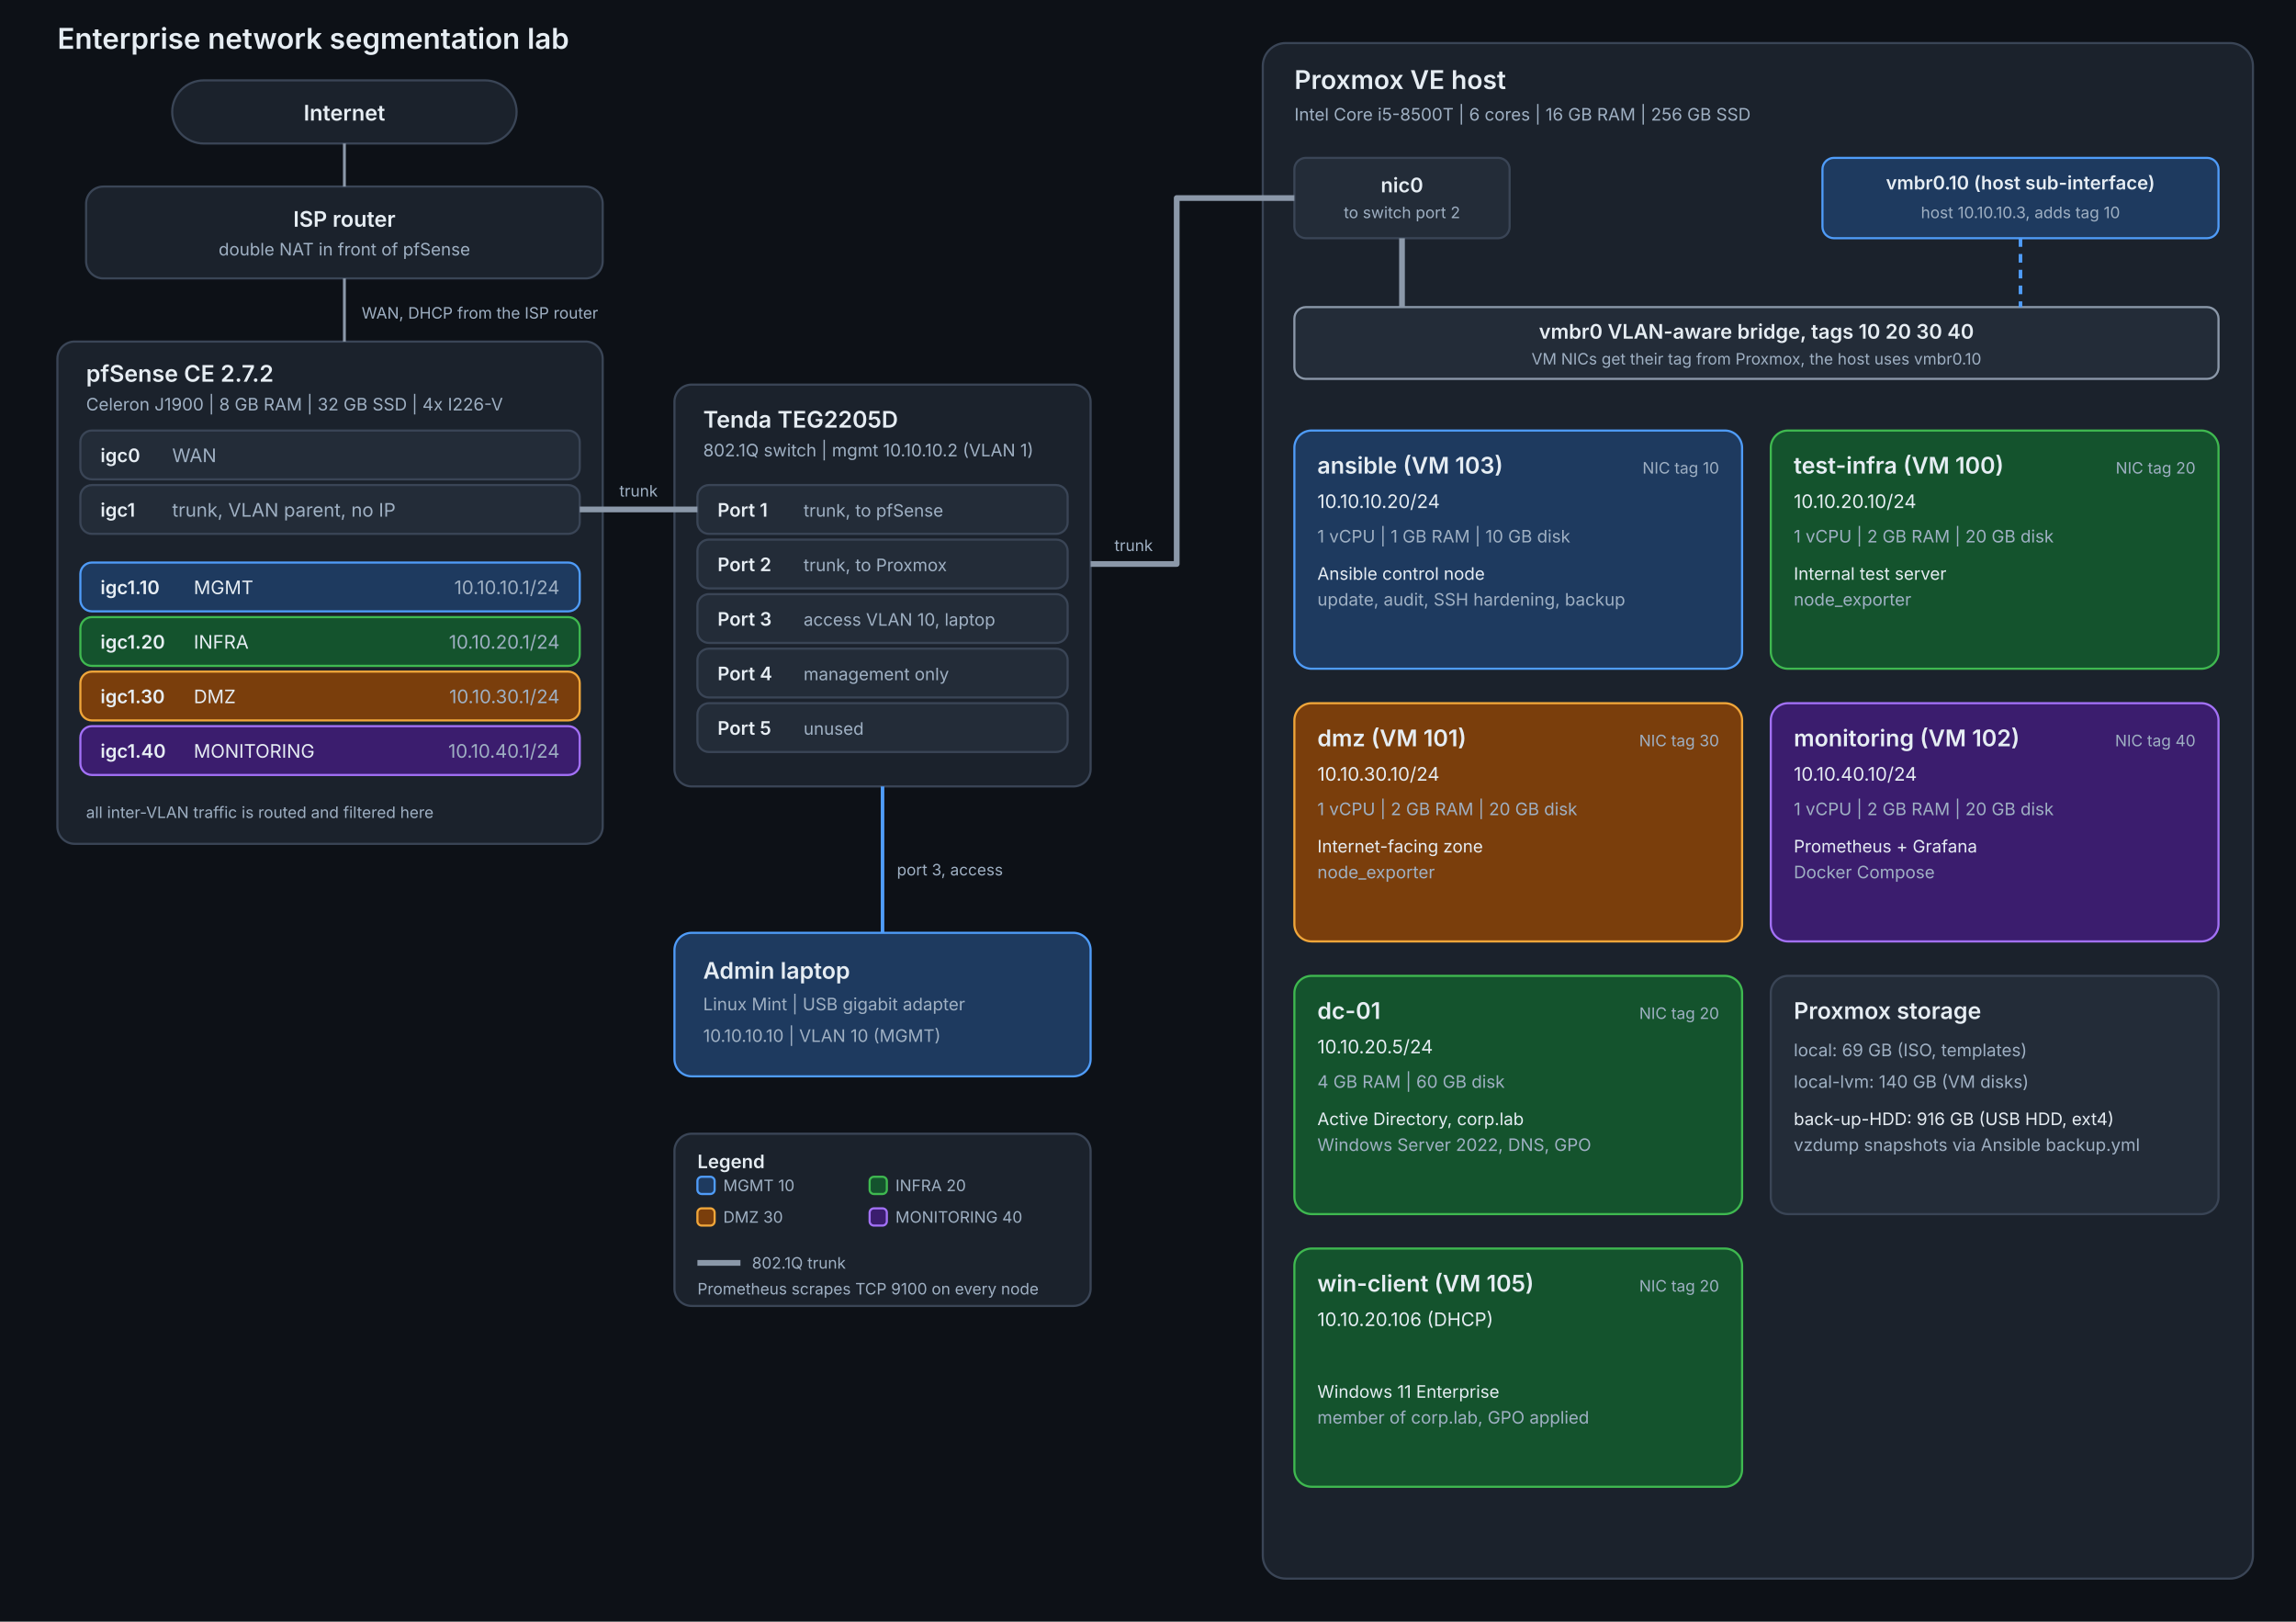
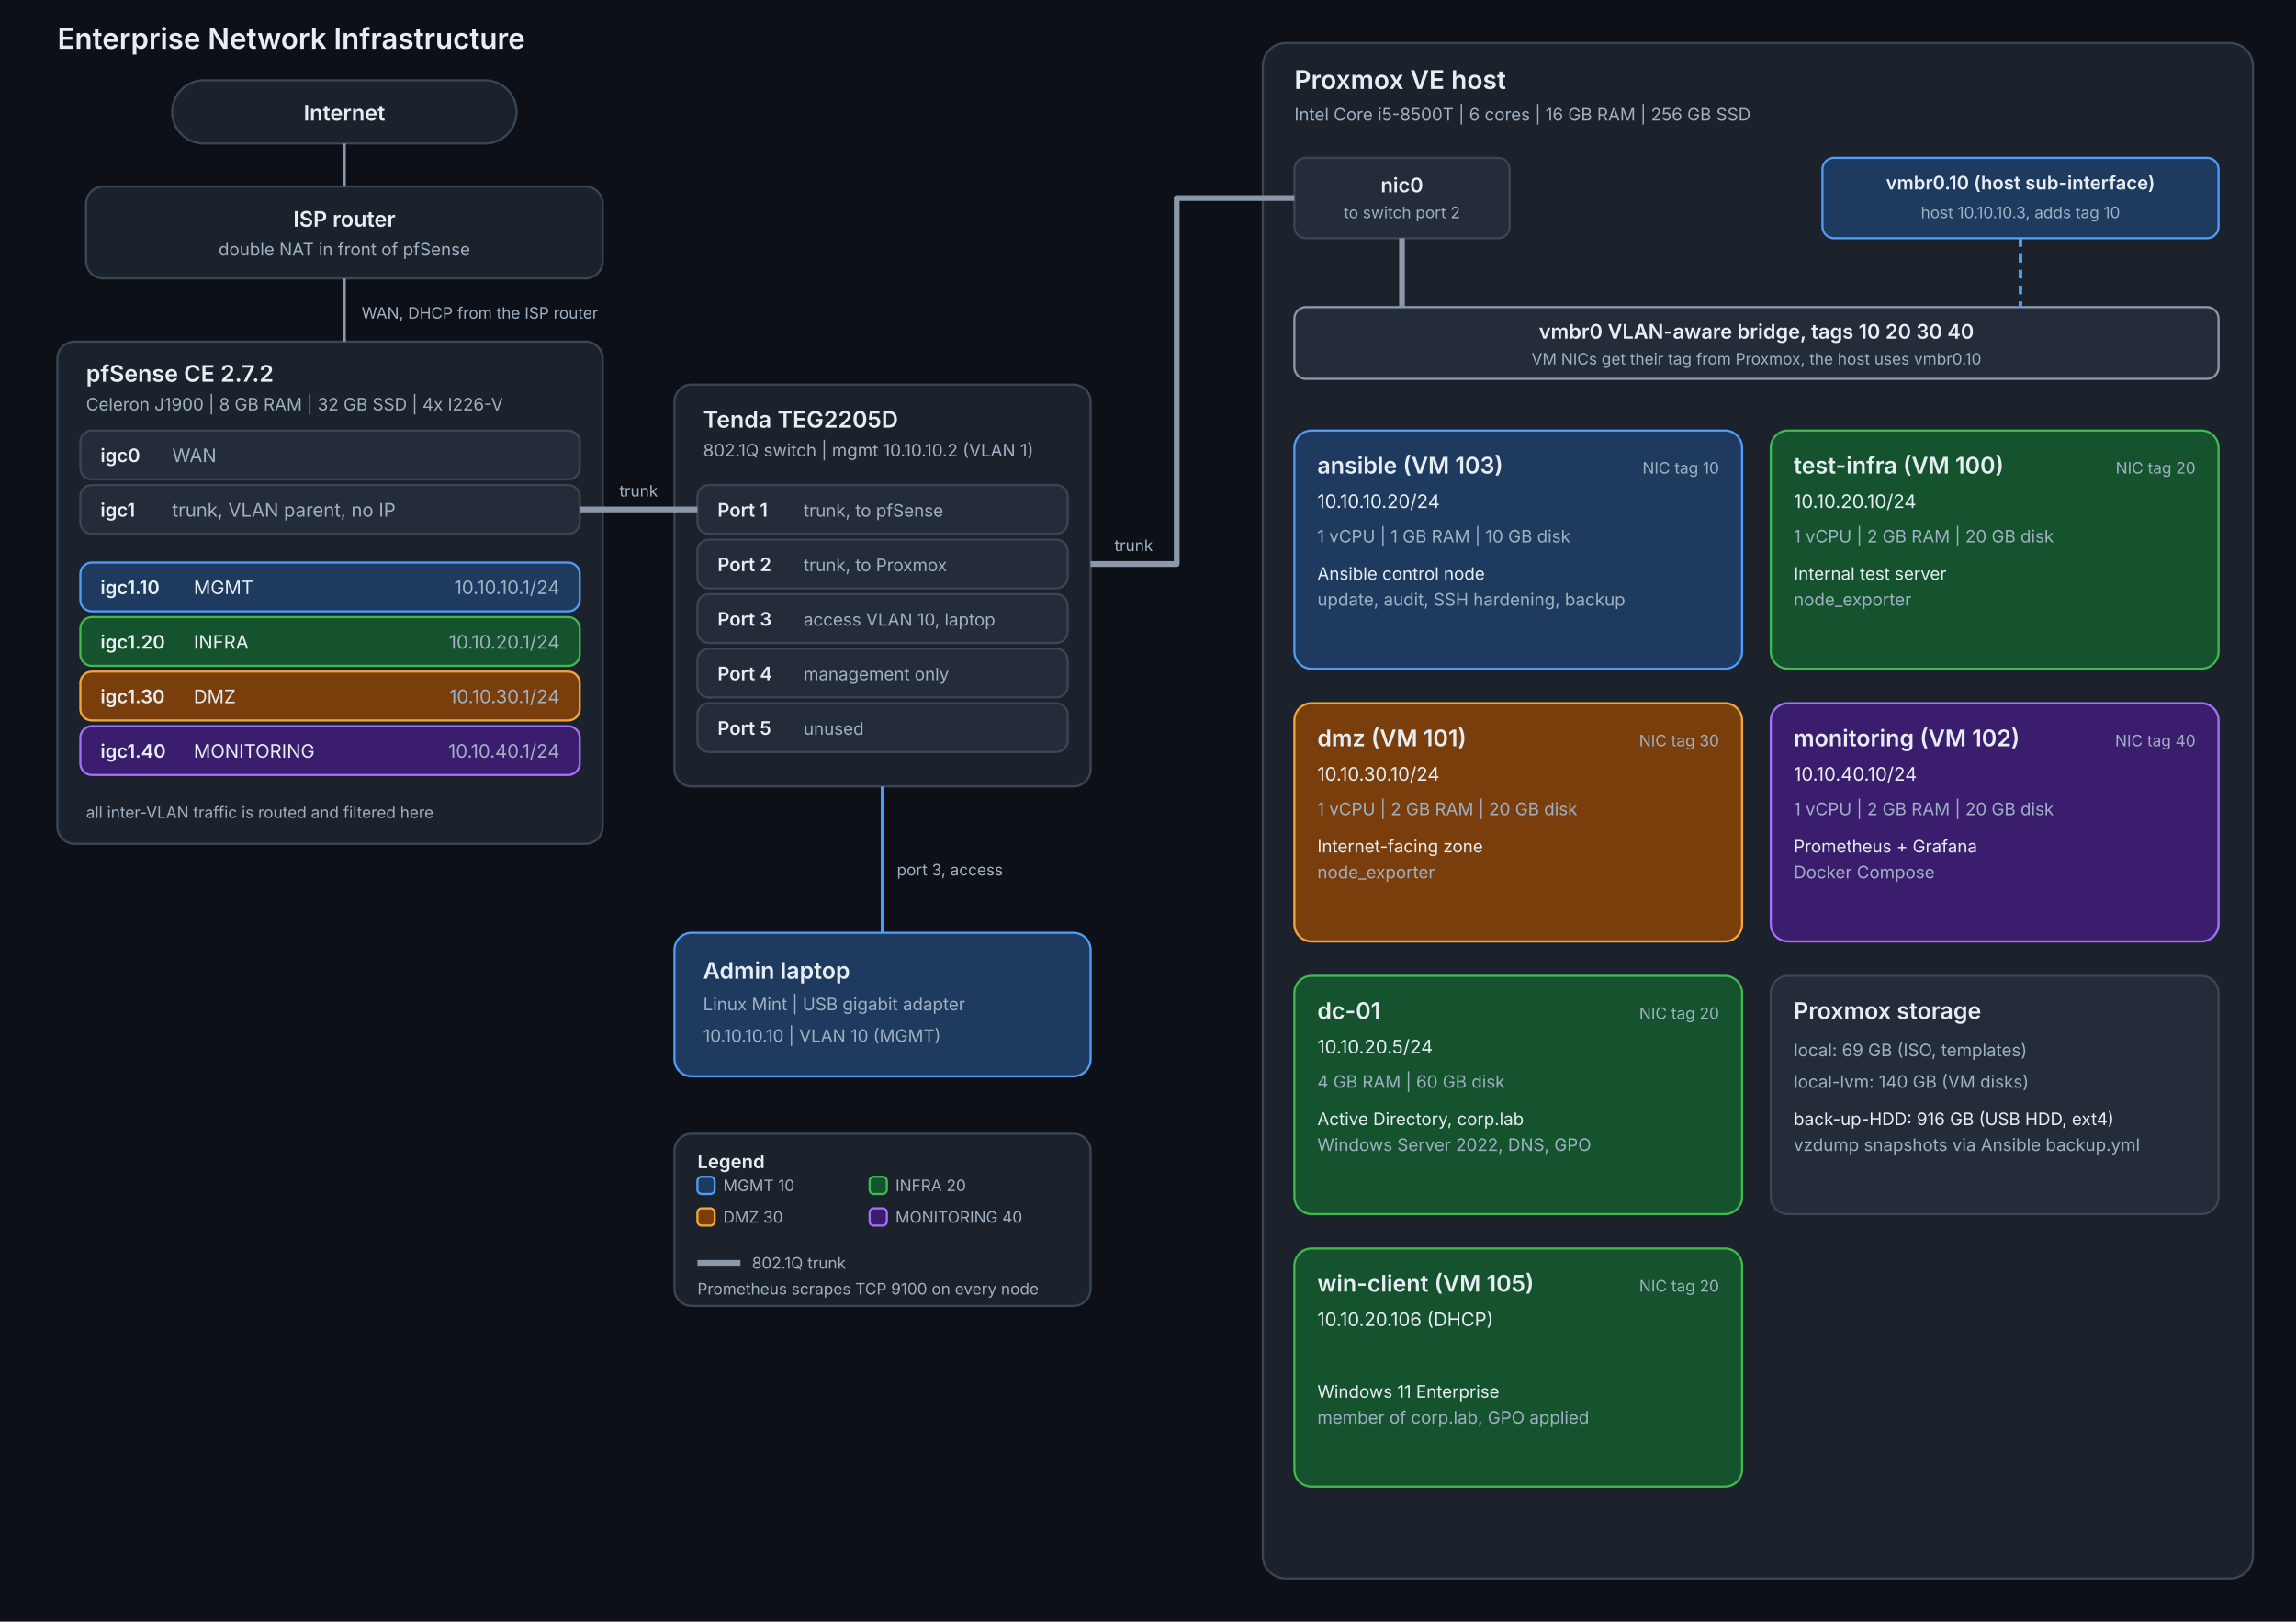
<svg xmlns="http://www.w3.org/2000/svg" width="1600" height="1130" viewBox="0 0 1600 1130">
  <rect width="1600" height="1130" fill="#0d1117" />
-   <text x="40" y="34" font-size="20" fill="#e6edf3" font-weight="600" text-anchor="start" font-family="Inter, Segoe UI, Helvetica, Arial, sans-serif">Enterprise network segmentation lab</text>
+   <text x="40" y="34" font-size="20" fill="#e6edf3" font-weight="600" text-anchor="start" font-family="Inter, Segoe UI, Helvetica, Arial, sans-serif">Enterprise Network Infrastructure</text>
  <rect x="120" y="56" width="240" height="44" rx="22" fill="#1b222c" stroke="#3a4556" stroke-width="1.5" />
  <text x="240" y="84" font-size="15" fill="#e6edf3" font-weight="600" text-anchor="middle" font-family="Inter, Segoe UI, Helvetica, Arial, sans-serif">Internet</text>
  <rect x="60" y="130" width="360" height="64" rx="12" fill="#1b222c" stroke="#3a4556" stroke-width="1.5" />
  <text x="240" y="158" font-size="15" fill="#e6edf3" font-weight="600" text-anchor="middle" font-family="Inter, Segoe UI, Helvetica, Arial, sans-serif">ISP router</text>
  <text x="240" y="178" font-size="12" fill="#9fb0c3" font-weight="400" text-anchor="middle" font-family="Inter, Segoe UI, Helvetica, Arial, sans-serif">double NAT in front of pfSense</text>
  <polyline points="240,100 240,130" fill="none" stroke="#8b98a9" stroke-width="2" stroke-linejoin="round" />
  <rect x="40" y="238" width="380" height="350" rx="12" fill="#1b222c" stroke="#3a4556" stroke-width="1.5" />
  <text x="60" y="266" font-size="16" fill="#e6edf3" font-weight="600" text-anchor="start" font-family="Inter, Segoe UI, Helvetica, Arial, sans-serif">pfSense CE 2.7.2</text>
  <text x="60" y="286" font-size="12" fill="#9fb0c3" font-weight="400" text-anchor="start" font-family="Inter, Segoe UI, Helvetica, Arial, sans-serif">Celeron J1900 | 8 GB RAM | 32 GB SSD | 4x I226-V</text>
  <polyline points="240,194 240,238" fill="none" stroke="#8b98a9" stroke-width="2" stroke-linejoin="round" />
  <text x="252" y="222" font-size="11" fill="#9fb0c3" font-weight="400" text-anchor="start" font-family="Inter, Segoe UI, Helvetica, Arial, sans-serif">WAN, DHCP from the ISP router</text>
  <rect x="56" y="300" width="348" height="34" rx="8" fill="#232c38" stroke="#3a4556" stroke-width="1.5" />
  <text x="70" y="322" font-size="13" fill="#e6edf3" font-weight="600" text-anchor="start" font-family="Inter, Segoe UI, Helvetica, Arial, sans-serif">igc0</text>
  <text x="120" y="322" font-size="13" fill="#9fb0c3" font-weight="400" text-anchor="start" font-family="Inter, Segoe UI, Helvetica, Arial, sans-serif">WAN</text>
  <rect x="56" y="338" width="348" height="34" rx="8" fill="#232c38" stroke="#3a4556" stroke-width="1.5" />
  <text x="70" y="360" font-size="13" fill="#e6edf3" font-weight="600" text-anchor="start" font-family="Inter, Segoe UI, Helvetica, Arial, sans-serif">igc1</text>
  <text x="120" y="360" font-size="13" fill="#9fb0c3" font-weight="400" text-anchor="start" font-family="Inter, Segoe UI, Helvetica, Arial, sans-serif">trunk, VLAN parent, no IP</text>
  <rect x="56" y="392" width="348" height="34" rx="8" fill="#1e3a5f" stroke="#4f9cf9" stroke-width="1.5" />
  <text x="70" y="414" font-size="13" fill="#e6edf3" font-weight="600" text-anchor="start" font-family="Inter, Segoe UI, Helvetica, Arial, sans-serif">igc1.10</text>
  <text x="135" y="414" font-size="13" fill="#e6edf3" font-weight="400" text-anchor="start" font-family="Inter, Segoe UI, Helvetica, Arial, sans-serif">MGMT</text>
  <text x="390" y="414" font-size="13" fill="#9fb0c3" font-weight="400" text-anchor="end" font-family="Inter, Segoe UI, Helvetica, Arial, sans-serif">10.10.10.1/24</text>
  <rect x="56" y="430" width="348" height="34" rx="8" fill="#14532d" stroke="#3fb950" stroke-width="1.5" />
  <text x="70" y="452" font-size="13" fill="#e6edf3" font-weight="600" text-anchor="start" font-family="Inter, Segoe UI, Helvetica, Arial, sans-serif">igc1.20</text>
  <text x="135" y="452" font-size="13" fill="#e6edf3" font-weight="400" text-anchor="start" font-family="Inter, Segoe UI, Helvetica, Arial, sans-serif">INFRA</text>
  <text x="390" y="452" font-size="13" fill="#9fb0c3" font-weight="400" text-anchor="end" font-family="Inter, Segoe UI, Helvetica, Arial, sans-serif">10.10.20.1/24</text>
  <rect x="56" y="468" width="348" height="34" rx="8" fill="#7a3e0c" stroke="#f0a63a" stroke-width="1.5" />
  <text x="70" y="490" font-size="13" fill="#e6edf3" font-weight="600" text-anchor="start" font-family="Inter, Segoe UI, Helvetica, Arial, sans-serif">igc1.30</text>
  <text x="135" y="490" font-size="13" fill="#e6edf3" font-weight="400" text-anchor="start" font-family="Inter, Segoe UI, Helvetica, Arial, sans-serif">DMZ</text>
  <text x="390" y="490" font-size="13" fill="#9fb0c3" font-weight="400" text-anchor="end" font-family="Inter, Segoe UI, Helvetica, Arial, sans-serif">10.10.30.1/24</text>
  <rect x="56" y="506" width="348" height="34" rx="8" fill="#3b1d6e" stroke="#a371f7" stroke-width="1.5" />
  <text x="70" y="528" font-size="13" fill="#e6edf3" font-weight="600" text-anchor="start" font-family="Inter, Segoe UI, Helvetica, Arial, sans-serif">igc1.40</text>
  <text x="135" y="528" font-size="13" fill="#e6edf3" font-weight="400" text-anchor="start" font-family="Inter, Segoe UI, Helvetica, Arial, sans-serif">MONITORING</text>
  <text x="390" y="528" font-size="13" fill="#9fb0c3" font-weight="400" text-anchor="end" font-family="Inter, Segoe UI, Helvetica, Arial, sans-serif">10.10.40.1/24</text>
  <text x="60" y="570" font-size="11" fill="#9fb0c3" font-weight="400" text-anchor="start" font-family="Inter, Segoe UI, Helvetica, Arial, sans-serif">all inter-VLAN traffic is routed and filtered here</text>
  <rect x="470" y="268" width="290" height="280" rx="12" fill="#1b222c" stroke="#3a4556" stroke-width="1.5" />
  <text x="490" y="298" font-size="16" fill="#e6edf3" font-weight="600" text-anchor="start" font-family="Inter, Segoe UI, Helvetica, Arial, sans-serif">Tenda TEG2205D</text>
  <text x="490" y="318" font-size="12" fill="#9fb0c3" font-weight="400" text-anchor="start" font-family="Inter, Segoe UI, Helvetica, Arial, sans-serif">802.1Q switch | mgmt 10.10.10.2 (VLAN 1)</text>
  <rect x="486" y="338" width="258" height="34" rx="8" fill="#232c38" stroke="#3a4556" stroke-width="1.5" />
  <text x="500" y="360" font-size="13" fill="#e6edf3" font-weight="600" text-anchor="start" font-family="Inter, Segoe UI, Helvetica, Arial, sans-serif">Port 1</text>
  <text x="560" y="360" font-size="12" fill="#9fb0c3" font-weight="400" text-anchor="start" font-family="Inter, Segoe UI, Helvetica, Arial, sans-serif">trunk, to pfSense</text>
  <rect x="486" y="376" width="258" height="34" rx="8" fill="#232c38" stroke="#3a4556" stroke-width="1.5" />
  <text x="500" y="398" font-size="13" fill="#e6edf3" font-weight="600" text-anchor="start" font-family="Inter, Segoe UI, Helvetica, Arial, sans-serif">Port 2</text>
  <text x="560" y="398" font-size="12" fill="#9fb0c3" font-weight="400" text-anchor="start" font-family="Inter, Segoe UI, Helvetica, Arial, sans-serif">trunk, to Proxmox</text>
  <rect x="486" y="414" width="258" height="34" rx="8" fill="#232c38" stroke="#3a4556" stroke-width="1.5" />
  <text x="500" y="436" font-size="13" fill="#e6edf3" font-weight="600" text-anchor="start" font-family="Inter, Segoe UI, Helvetica, Arial, sans-serif">Port 3</text>
  <text x="560" y="436" font-size="12" fill="#9fb0c3" font-weight="400" text-anchor="start" font-family="Inter, Segoe UI, Helvetica, Arial, sans-serif">access VLAN 10, laptop</text>
  <rect x="486" y="452" width="258" height="34" rx="8" fill="#232c38" stroke="#3a4556" stroke-width="1.5" />
  <text x="500" y="474" font-size="13" fill="#e6edf3" font-weight="600" text-anchor="start" font-family="Inter, Segoe UI, Helvetica, Arial, sans-serif">Port 4</text>
  <text x="560" y="474" font-size="12" fill="#9fb0c3" font-weight="400" text-anchor="start" font-family="Inter, Segoe UI, Helvetica, Arial, sans-serif">management only</text>
  <rect x="486" y="490" width="258" height="34" rx="8" fill="#232c38" stroke="#3a4556" stroke-width="1.5" />
  <text x="500" y="512" font-size="13" fill="#e6edf3" font-weight="600" text-anchor="start" font-family="Inter, Segoe UI, Helvetica, Arial, sans-serif">Port 5</text>
  <text x="560" y="512" font-size="12" fill="#9fb0c3" font-weight="400" text-anchor="start" font-family="Inter, Segoe UI, Helvetica, Arial, sans-serif">unused</text>
  <polyline points="404,355 486,355" fill="none" stroke="#8b98a9" stroke-width="4" stroke-linejoin="round" />
  <text x="445" y="346" font-size="11" fill="#9fb0c3" font-weight="400" text-anchor="middle" font-family="Inter, Segoe UI, Helvetica, Arial, sans-serif">trunk</text>
  <rect x="470" y="650" width="290" height="100" rx="12" fill="#1e3a5f" stroke="#4f9cf9" stroke-width="1.5" />
  <text x="490" y="682" font-size="16" fill="#e6edf3" font-weight="600" text-anchor="start" font-family="Inter, Segoe UI, Helvetica, Arial, sans-serif">Admin laptop</text>
  <text x="490" y="704" font-size="12" fill="#9fb0c3" font-weight="400" text-anchor="start" font-family="Inter, Segoe UI, Helvetica, Arial, sans-serif">Linux Mint | USB gigabit adapter</text>
  <text x="490" y="726" font-size="12" fill="#9fb0c3" font-weight="400" text-anchor="start" font-family="Inter, Segoe UI, Helvetica, Arial, sans-serif">10.10.10.10 | VLAN 10 (MGMT)</text>
  <polyline points="615,650 615,548" fill="none" stroke="#4f9cf9" stroke-width="2.5" stroke-linejoin="round" />
  <text x="625" y="610" font-size="11" fill="#9fb0c3" font-weight="400" text-anchor="start" font-family="Inter, Segoe UI, Helvetica, Arial, sans-serif">port 3, access</text>
  <rect x="470" y="790" width="290" height="120" rx="12" fill="#1b222c" stroke="#3a4556" stroke-width="1.5" />
  <text x="486" y="814" font-size="13" fill="#e6edf3" font-weight="600" text-anchor="start" font-family="Inter, Segoe UI, Helvetica, Arial, sans-serif">Legend</text>
  <rect x="486" y="820" width="12" height="12" rx="3" fill="#1e3a5f" stroke="#4f9cf9" stroke-width="1.5" />
  <text x="504" y="830" font-size="11" fill="#9fb0c3" font-weight="400" text-anchor="start" font-family="Inter, Segoe UI, Helvetica, Arial, sans-serif">MGMT 10</text>
  <rect x="606" y="820" width="12" height="12" rx="3" fill="#14532d" stroke="#3fb950" stroke-width="1.5" />
  <text x="624" y="830" font-size="11" fill="#9fb0c3" font-weight="400" text-anchor="start" font-family="Inter, Segoe UI, Helvetica, Arial, sans-serif">INFRA 20</text>
  <rect x="486" y="842" width="12" height="12" rx="3" fill="#7a3e0c" stroke="#f0a63a" stroke-width="1.5" />
  <text x="504" y="852" font-size="11" fill="#9fb0c3" font-weight="400" text-anchor="start" font-family="Inter, Segoe UI, Helvetica, Arial, sans-serif">DMZ 30</text>
  <rect x="606" y="842" width="12" height="12" rx="3" fill="#3b1d6e" stroke="#a371f7" stroke-width="1.5" />
  <text x="624" y="852" font-size="11" fill="#9fb0c3" font-weight="400" text-anchor="start" font-family="Inter, Segoe UI, Helvetica, Arial, sans-serif">MONITORING 40</text>
  <polyline points="486,880 516,880" fill="none" stroke="#8b98a9" stroke-width="4" stroke-linejoin="round" />
  <text x="524" y="884" font-size="11" fill="#9fb0c3" font-weight="400" text-anchor="start" font-family="Inter, Segoe UI, Helvetica, Arial, sans-serif">802.1Q trunk</text>
  <text x="486" y="902" font-size="11" fill="#9fb0c3" font-weight="400" text-anchor="start" font-family="Inter, Segoe UI, Helvetica, Arial, sans-serif">Prometheus scrapes TCP 9100 on every node</text>
  <rect x="880" y="30" width="690" height="1070" rx="16" fill="#1b222c" stroke="#3a4556" stroke-width="1.5" />
  <text x="902" y="62" font-size="18" fill="#e6edf3" font-weight="600" text-anchor="start" font-family="Inter, Segoe UI, Helvetica, Arial, sans-serif">Proxmox VE host</text>
  <text x="902" y="84" font-size="12" fill="#9fb0c3" font-weight="400" text-anchor="start" font-family="Inter, Segoe UI, Helvetica, Arial, sans-serif">Intel Core i5-8500T | 6 cores | 16 GB RAM | 256 GB SSD</text>
  <rect x="902" y="110" width="150" height="56" rx="8" fill="#232c38" stroke="#3a4556" stroke-width="1.5" />
  <text x="977" y="134" font-size="14" fill="#e6edf3" font-weight="600" text-anchor="middle" font-family="Inter, Segoe UI, Helvetica, Arial, sans-serif">nic0</text>
  <text x="977" y="152" font-size="11" fill="#9fb0c3" font-weight="400" text-anchor="middle" font-family="Inter, Segoe UI, Helvetica, Arial, sans-serif">to switch port 2</text>
  <rect x="1270" y="110" width="276" height="56" rx="8" fill="#1e3a5f" stroke="#4f9cf9" stroke-width="1.5" />
  <text x="1408" y="132" font-size="13" fill="#e6edf3" font-weight="600" text-anchor="middle" font-family="Inter, Segoe UI, Helvetica, Arial, sans-serif">vmbr0.10  (host sub-interface)</text>
  <text x="1408" y="152" font-size="11" fill="#9fb0c3" font-weight="400" text-anchor="middle" font-family="Inter, Segoe UI, Helvetica, Arial, sans-serif">host 10.10.10.3, adds tag 10</text>
  <rect x="902" y="214" width="644" height="50" rx="8" fill="#232c38" stroke="#8b98a9" stroke-width="1.5" />
  <text x="1224" y="236" font-size="14" fill="#e6edf3" font-weight="600" text-anchor="middle" font-family="Inter, Segoe UI, Helvetica, Arial, sans-serif">vmbr0   VLAN-aware bridge, tags 10 20 30 40</text>
  <text x="1224" y="254" font-size="11" fill="#9fb0c3" font-weight="400" text-anchor="middle" font-family="Inter, Segoe UI, Helvetica, Arial, sans-serif">VM NICs get their tag from Proxmox, the host uses vmbr0.10</text>
  <polyline points="977,166 977,214" fill="none" stroke="#8b98a9" stroke-width="4" stroke-linejoin="round" />
  <polyline points="1408,166 1408,214" fill="none" stroke="#4f9cf9" stroke-width="2.5" stroke-linejoin="round" stroke-dasharray="6 5" />
  <polyline points="760,393 820,393 820,138 902,138" fill="none" stroke="#8b98a9" stroke-width="4" stroke-linejoin="round" />
  <text x="790" y="384" font-size="11" fill="#9fb0c3" font-weight="400" text-anchor="middle" font-family="Inter, Segoe UI, Helvetica, Arial, sans-serif">trunk</text>
  <rect x="902" y="300" width="312" height="166" rx="12" fill="#1e3a5f" stroke="#4f9cf9" stroke-width="1.5" />
  <text x="918" y="330" font-size="16" fill="#e6edf3" font-weight="600" text-anchor="start" font-family="Inter, Segoe UI, Helvetica, Arial, sans-serif">ansible  (VM 103)</text>
  <text x="1198" y="330" font-size="11" fill="#9fb0c3" font-weight="400" text-anchor="end" font-family="Inter, Segoe UI, Helvetica, Arial, sans-serif">NIC tag 10</text>
  <text x="918" y="354" font-size="13" fill="#e6edf3" font-weight="400" text-anchor="start" font-family="Inter, Segoe UI, Helvetica, Arial, sans-serif">10.10.10.20/24</text>
  <text x="918" y="378" font-size="12" fill="#9fb0c3" font-weight="400" text-anchor="start" font-family="Inter, Segoe UI, Helvetica, Arial, sans-serif">1 vCPU  |  1 GB RAM  |  10 GB disk</text>
  <text x="918" y="404" font-size="12" fill="#e6edf3" font-weight="400" text-anchor="start" font-family="Inter, Segoe UI, Helvetica, Arial, sans-serif">Ansible control node</text>
  <text x="918" y="422" font-size="12" fill="#9fb0c3" font-weight="400" text-anchor="start" font-family="Inter, Segoe UI, Helvetica, Arial, sans-serif">update, audit, SSH hardening, backup</text>
  <rect x="1234" y="300" width="312" height="166" rx="12" fill="#14532d" stroke="#3fb950" stroke-width="1.5" />
  <text x="1250" y="330" font-size="16" fill="#e6edf3" font-weight="600" text-anchor="start" font-family="Inter, Segoe UI, Helvetica, Arial, sans-serif">test-infra  (VM 100)</text>
  <text x="1530" y="330" font-size="11" fill="#9fb0c3" font-weight="400" text-anchor="end" font-family="Inter, Segoe UI, Helvetica, Arial, sans-serif">NIC tag 20</text>
  <text x="1250" y="354" font-size="13" fill="#e6edf3" font-weight="400" text-anchor="start" font-family="Inter, Segoe UI, Helvetica, Arial, sans-serif">10.10.20.10/24</text>
  <text x="1250" y="378" font-size="12" fill="#9fb0c3" font-weight="400" text-anchor="start" font-family="Inter, Segoe UI, Helvetica, Arial, sans-serif">1 vCPU  |  2 GB RAM  |  20 GB disk</text>
  <text x="1250" y="404" font-size="12" fill="#e6edf3" font-weight="400" text-anchor="start" font-family="Inter, Segoe UI, Helvetica, Arial, sans-serif">Internal test server</text>
  <text x="1250" y="422" font-size="12" fill="#9fb0c3" font-weight="400" text-anchor="start" font-family="Inter, Segoe UI, Helvetica, Arial, sans-serif">node_exporter</text>
  <rect x="902" y="490" width="312" height="166" rx="12" fill="#7a3e0c" stroke="#f0a63a" stroke-width="1.5" />
  <text x="918" y="520" font-size="16" fill="#e6edf3" font-weight="600" text-anchor="start" font-family="Inter, Segoe UI, Helvetica, Arial, sans-serif">dmz  (VM 101)</text>
  <text x="1198" y="520" font-size="11" fill="#9fb0c3" font-weight="400" text-anchor="end" font-family="Inter, Segoe UI, Helvetica, Arial, sans-serif">NIC tag 30</text>
  <text x="918" y="544" font-size="13" fill="#e6edf3" font-weight="400" text-anchor="start" font-family="Inter, Segoe UI, Helvetica, Arial, sans-serif">10.10.30.10/24</text>
  <text x="918" y="568" font-size="12" fill="#9fb0c3" font-weight="400" text-anchor="start" font-family="Inter, Segoe UI, Helvetica, Arial, sans-serif">1 vCPU  |  2 GB RAM  |  20 GB disk</text>
  <text x="918" y="594" font-size="12" fill="#e6edf3" font-weight="400" text-anchor="start" font-family="Inter, Segoe UI, Helvetica, Arial, sans-serif">Internet-facing zone</text>
  <text x="918" y="612" font-size="12" fill="#9fb0c3" font-weight="400" text-anchor="start" font-family="Inter, Segoe UI, Helvetica, Arial, sans-serif">node_exporter</text>
  <rect x="1234" y="490" width="312" height="166" rx="12" fill="#3b1d6e" stroke="#a371f7" stroke-width="1.5" />
  <text x="1250" y="520" font-size="16" fill="#e6edf3" font-weight="600" text-anchor="start" font-family="Inter, Segoe UI, Helvetica, Arial, sans-serif">monitoring  (VM 102)</text>
  <text x="1530" y="520" font-size="11" fill="#9fb0c3" font-weight="400" text-anchor="end" font-family="Inter, Segoe UI, Helvetica, Arial, sans-serif">NIC tag 40</text>
  <text x="1250" y="544" font-size="13" fill="#e6edf3" font-weight="400" text-anchor="start" font-family="Inter, Segoe UI, Helvetica, Arial, sans-serif">10.10.40.10/24</text>
  <text x="1250" y="568" font-size="12" fill="#9fb0c3" font-weight="400" text-anchor="start" font-family="Inter, Segoe UI, Helvetica, Arial, sans-serif">1 vCPU  |  2 GB RAM  |  20 GB disk</text>
  <text x="1250" y="594" font-size="12" fill="#e6edf3" font-weight="400" text-anchor="start" font-family="Inter, Segoe UI, Helvetica, Arial, sans-serif">Prometheus + Grafana</text>
  <text x="1250" y="612" font-size="12" fill="#9fb0c3" font-weight="400" text-anchor="start" font-family="Inter, Segoe UI, Helvetica, Arial, sans-serif">Docker Compose</text>
  <rect x="902" y="680" width="312" height="166" rx="12" fill="#14532d" stroke="#3fb950" stroke-width="1.5" />
  <text x="918" y="710" font-size="16" fill="#e6edf3" font-weight="600" text-anchor="start" font-family="Inter, Segoe UI, Helvetica, Arial, sans-serif">dc-01</text>
  <text x="1198" y="710" font-size="11" fill="#9fb0c3" font-weight="400" text-anchor="end" font-family="Inter, Segoe UI, Helvetica, Arial, sans-serif">NIC tag 20</text>
  <text x="918" y="734" font-size="13" fill="#e6edf3" font-weight="400" text-anchor="start" font-family="Inter, Segoe UI, Helvetica, Arial, sans-serif">10.10.20.5/24</text>
  <text x="918" y="758" font-size="12" fill="#9fb0c3" font-weight="400" text-anchor="start" font-family="Inter, Segoe UI, Helvetica, Arial, sans-serif">4 GB RAM  |  60 GB disk</text>
  <text x="918" y="784" font-size="12" fill="#e6edf3" font-weight="400" text-anchor="start" font-family="Inter, Segoe UI, Helvetica, Arial, sans-serif">Active Directory, corp.lab</text>
  <text x="918" y="802" font-size="12" fill="#9fb0c3" font-weight="400" text-anchor="start" font-family="Inter, Segoe UI, Helvetica, Arial, sans-serif">Windows Server 2022, DNS, GPO</text>
  <rect x="902" y="870" width="312" height="166" rx="12" fill="#14532d" stroke="#3fb950" stroke-width="1.5" />
  <text x="918" y="900" font-size="16" fill="#e6edf3" font-weight="600" text-anchor="start" font-family="Inter, Segoe UI, Helvetica, Arial, sans-serif">win-client  (VM 105)</text>
  <text x="1198" y="900" font-size="11" fill="#9fb0c3" font-weight="400" text-anchor="end" font-family="Inter, Segoe UI, Helvetica, Arial, sans-serif">NIC tag 20</text>
  <text x="918" y="924" font-size="13" fill="#e6edf3" font-weight="400" text-anchor="start" font-family="Inter, Segoe UI, Helvetica, Arial, sans-serif">10.10.20.106 (DHCP)</text>
  <text x="918" y="974" font-size="12" fill="#e6edf3" font-weight="400" text-anchor="start" font-family="Inter, Segoe UI, Helvetica, Arial, sans-serif">Windows 11 Enterprise</text>
  <text x="918" y="992" font-size="12" fill="#9fb0c3" font-weight="400" text-anchor="start" font-family="Inter, Segoe UI, Helvetica, Arial, sans-serif">member of corp.lab, GPO applied</text>
  <rect x="1234" y="680" width="312" height="166" rx="12" fill="#232c38" stroke="#3a4556" stroke-width="1.5" />
  <text x="1250" y="710" font-size="16" fill="#e6edf3" font-weight="600" text-anchor="start" font-family="Inter, Segoe UI, Helvetica, Arial, sans-serif">Proxmox storage</text>
  <text x="1250" y="736" font-size="12" fill="#9fb0c3" font-weight="400" text-anchor="start" font-family="Inter, Segoe UI, Helvetica, Arial, sans-serif">local: 69 GB (ISO, templates)</text>
  <text x="1250" y="758" font-size="12" fill="#9fb0c3" font-weight="400" text-anchor="start" font-family="Inter, Segoe UI, Helvetica, Arial, sans-serif">local-lvm: 140 GB (VM disks)</text>
  <text x="1250" y="784" font-size="12" fill="#e6edf3" font-weight="400" text-anchor="start" font-family="Inter, Segoe UI, Helvetica, Arial, sans-serif">back-up-HDD: 916 GB (USB HDD, ext4)</text>
  <text x="1250" y="802" font-size="12" fill="#9fb0c3" font-weight="400" text-anchor="start" font-family="Inter, Segoe UI, Helvetica, Arial, sans-serif">vzdump snapshots via Ansible backup.yml</text>
</svg>
